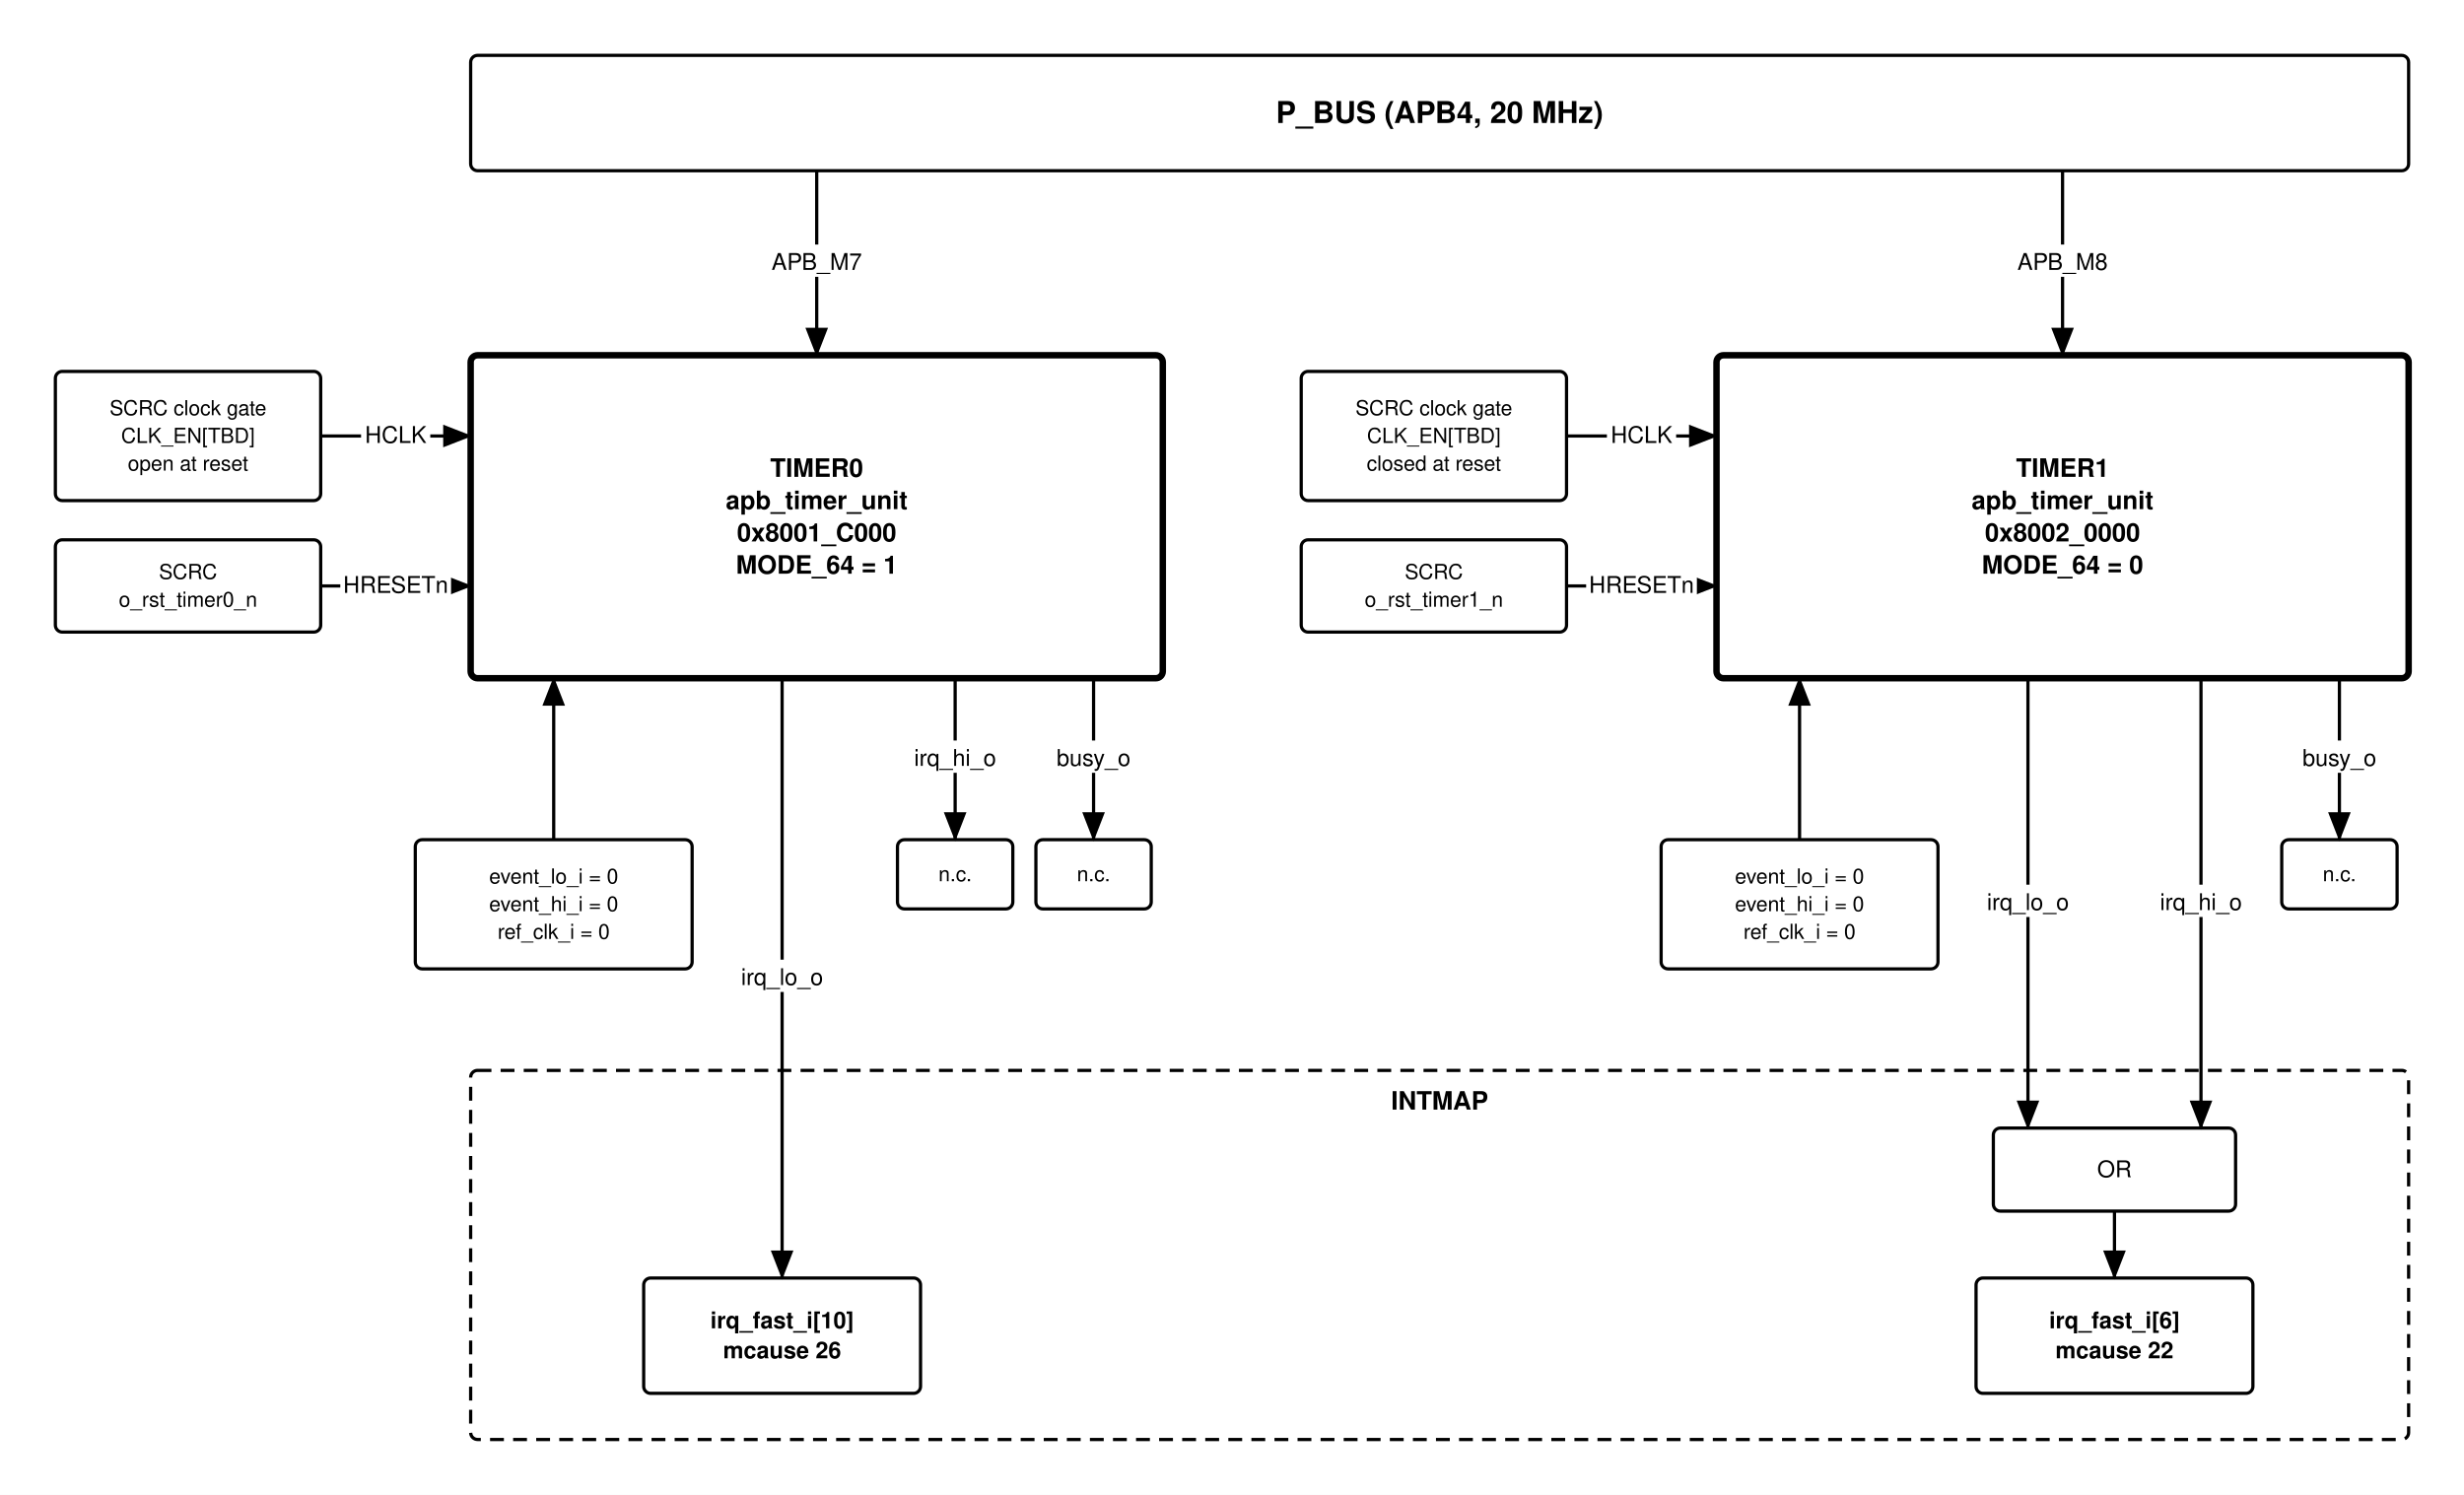
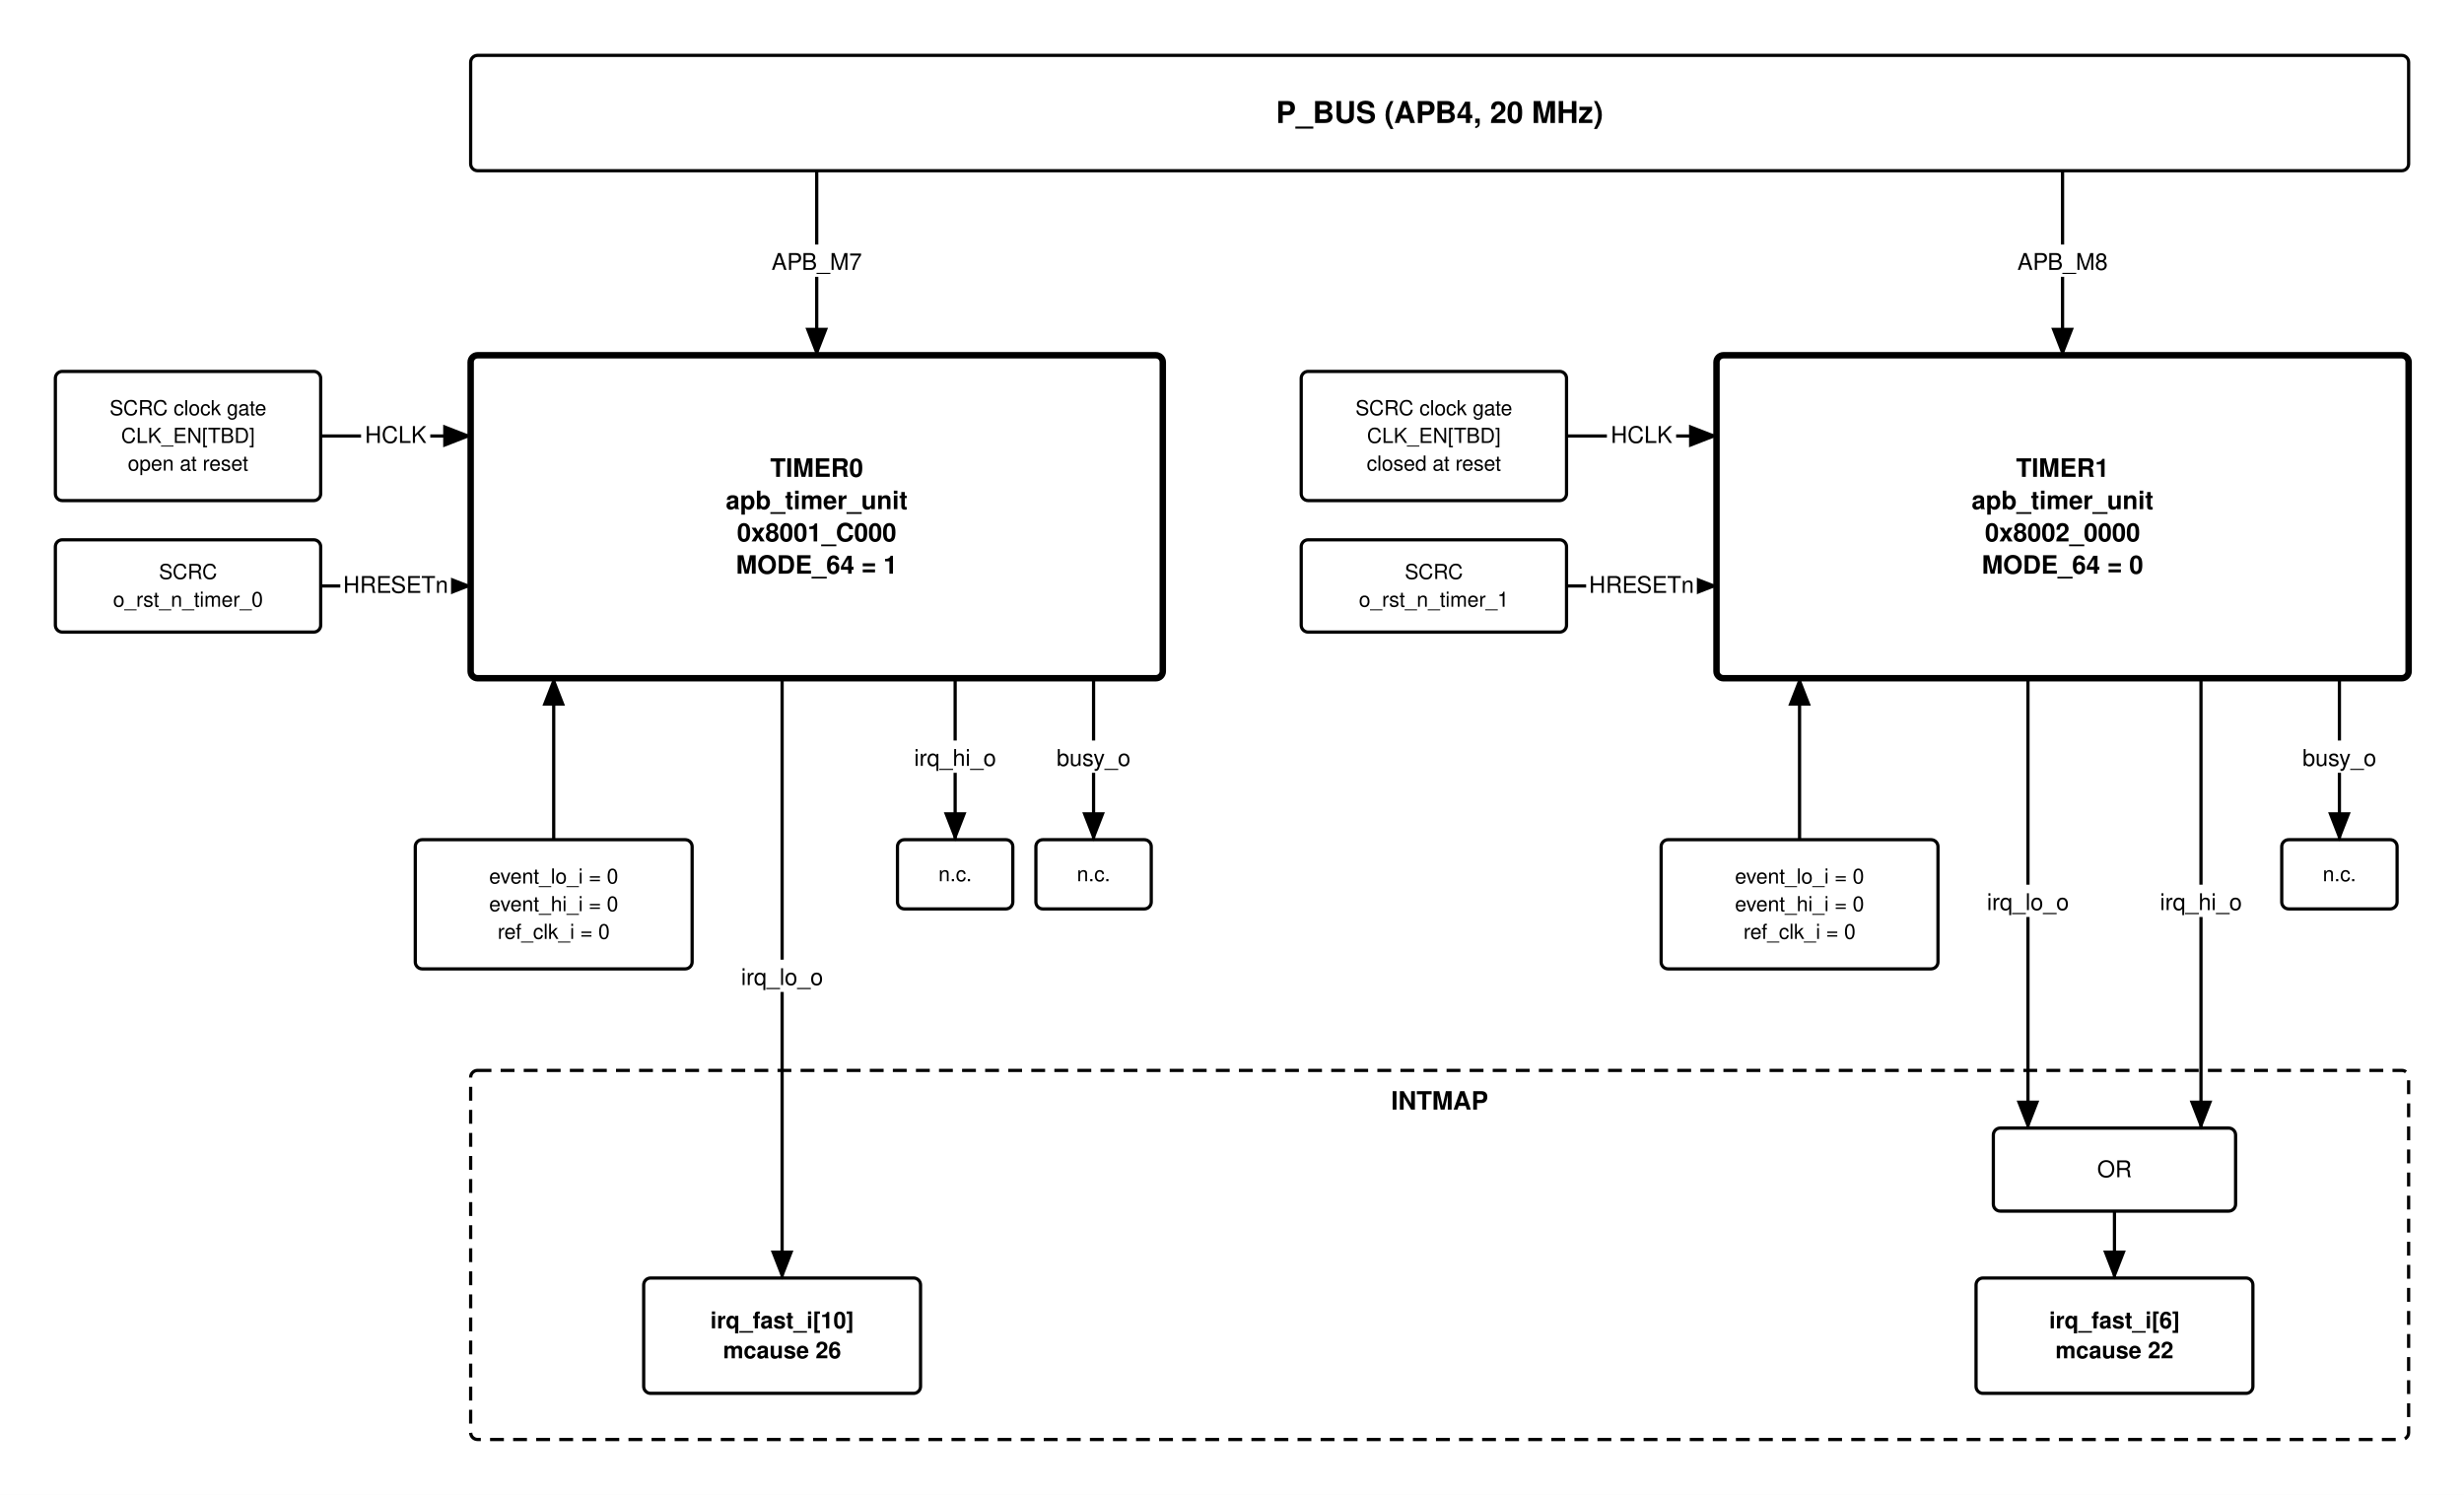
<svg xmlns="http://www.w3.org/2000/svg" width="1068" height="648" viewBox="-4 16 1068 648" font-family="Helvetica,Arial,sans-serif">
  <defs>
    <marker id="ah" markerWidth="9" markerHeight="7" refX="8.5" refY="3.5" orient="auto">
      <polygon points="0 0, 9 3.5, 0 7" fill="#000000" />
    </marker>
    <marker id="ahs" markerWidth="9" markerHeight="7" refX="0.5" refY="3.5" orient="auto">
      <polygon points="9 0, 0 3.5, 9 7" fill="#000000" />
    </marker>
  </defs>
  <rect x="-4" y="16" width="1068" height="648" fill="#ffffff" />
  <rect x="200" y="40" width="840" height="50" rx="3" fill="#ffffff" stroke="#000000" stroke-width="1.4" />
  <rect x="200" y="170" width="300" height="140" rx="3" fill="#ffffff" stroke="#000000" stroke-width="2.8" />
  <rect x="740" y="170" width="300" height="140" rx="3" fill="#ffffff" stroke="#000000" stroke-width="2.8" />
  <rect x="20" y="177" width="115" height="56" rx="3" fill="#ffffff" stroke="#000000" stroke-width="1.4" />
  <rect x="20" y="250" width="115" height="40" rx="3" fill="#ffffff" stroke="#000000" stroke-width="1.4" />
  <rect x="560" y="177" width="115" height="56" rx="3" fill="#ffffff" stroke="#000000" stroke-width="1.4" />
  <rect x="560" y="250" width="115" height="40" rx="3" fill="#ffffff" stroke="#000000" stroke-width="1.4" />
  <rect x="176" y="380" width="120" height="56" rx="3" fill="#ffffff" stroke="#000000" stroke-width="1.4" />
  <rect x="385" y="380" width="50" height="30" rx="3" fill="#ffffff" stroke="#000000" stroke-width="1.4" />
  <rect x="445" y="380" width="50" height="30" rx="3" fill="#ffffff" stroke="#000000" stroke-width="1.4" />
  <rect x="716" y="380" width="120" height="56" rx="3" fill="#ffffff" stroke="#000000" stroke-width="1.4" />
  <rect x="985" y="380" width="50" height="30" rx="3" fill="#ffffff" stroke="#000000" stroke-width="1.4" />
  <rect x="200" y="480" width="840" height="160" rx="3" fill="none" stroke="#000000" stroke-width="1.4" stroke-dasharray="6 4" />
  <rect x="860" y="505" width="105" height="36" rx="3" fill="#ffffff" stroke="#000000" stroke-width="1.4" />
  <rect x="275" y="570" width="120" height="50" rx="3" fill="#ffffff" stroke="#000000" stroke-width="1.4" />
  <rect x="852.5" y="570" width="120" height="50" rx="3" fill="#ffffff" stroke="#000000" stroke-width="1.4" />
  <polyline points="350.0,90.0 350.0,170.0" fill="none" stroke="#000000" stroke-width="1.4" marker-end="url(#ah)" />
  <rect x="329.0" y="122.0" width="42.0" height="14" fill="#ffffff" />
  <text x="350.0" y="133.0" font-size="10" fill="#000000" text-anchor="middle">APB_M7</text>
  <polyline points="890.0,90.0 890.0,170.0" fill="none" stroke="#000000" stroke-width="1.4" marker-end="url(#ah)" />
  <rect x="869.0" y="122.0" width="42.0" height="14" fill="#ffffff" />
  <text x="890.0" y="133.0" font-size="10" fill="#000000" text-anchor="middle">APB_M8</text>
  <polyline points="135.0,205.0 200.0,205.0" fill="none" stroke="#000000" stroke-width="1.4" marker-end="url(#ah)" />
  <rect x="152.5" y="197.0" width="30.0" height="14" fill="#ffffff" />
  <text x="167.5" y="208.0" font-size="10" fill="#000000" text-anchor="middle">HCLK</text>
  <polyline points="135.0,270.0 200.0,270.0" fill="none" stroke="#000000" stroke-width="1.4" marker-end="url(#ah)" />
  <rect x="143.5" y="262.0" width="48.0" height="14" fill="#ffffff" />
  <text x="167.5" y="273.0" font-size="10" fill="#000000" text-anchor="middle">HRESETn</text>
  <polyline points="675.0,205.0 740.0,205.0" fill="none" stroke="#000000" stroke-width="1.4" marker-end="url(#ah)" />
  <rect x="692.5" y="197.0" width="30.0" height="14" fill="#ffffff" />
  <text x="707.5" y="208.0" font-size="10" fill="#000000" text-anchor="middle">HCLK</text>
  <polyline points="675.0,270.0 740.0,270.0" fill="none" stroke="#000000" stroke-width="1.4" marker-end="url(#ah)" />
  <rect x="683.5" y="262.0" width="48.0" height="14" fill="#ffffff" />
  <text x="707.5" y="273.0" font-size="10" fill="#000000" text-anchor="middle">HRESETn</text>
  <polyline points="236.0,380.0 236.0,310.0" fill="none" stroke="#000000" stroke-width="1.4" marker-end="url(#ah)" />
  <polyline points="776.0,380.0 776.0,310.0" fill="none" stroke="#000000" stroke-width="1.4" marker-end="url(#ah)" />
  <polyline points="335.0,310.0 335.0,570.0" fill="none" stroke="#000000" stroke-width="1.4" marker-end="url(#ah)" />
  <rect x="308.0" y="432.0" width="54.0" height="14" fill="#ffffff" />
  <text x="335.0" y="443.0" font-size="10" fill="#000000" text-anchor="middle">irq_lo_o</text>
  <polyline points="410.0,310.0 410.0,380.0" fill="none" stroke="#000000" stroke-width="1.4" marker-end="url(#ah)" />
  <rect x="383.0" y="337.0" width="54.0" height="14" fill="#ffffff" />
  <text x="410.0" y="348.0" font-size="10" fill="#000000" text-anchor="middle">irq_hi_o</text>
  <polyline points="470.0,310.0 470.0,380.0" fill="none" stroke="#000000" stroke-width="1.4" marker-end="url(#ah)" />
  <rect x="449.0" y="337.0" width="42.0" height="14" fill="#ffffff" />
  <text x="470.0" y="348.0" font-size="10" fill="#000000" text-anchor="middle">busy_o</text>
  <polyline points="875.0,310.0 875.0,505.0" fill="none" stroke="#000000" stroke-width="1.4" marker-end="url(#ah)" />
  <rect x="848.0" y="399.5" width="54.0" height="14" fill="#ffffff" />
  <text x="875.0" y="410.5" font-size="10" fill="#000000" text-anchor="middle">irq_lo_o</text>
  <polyline points="950.0,310.0 950.0,505.0" fill="none" stroke="#000000" stroke-width="1.4" marker-end="url(#ah)" />
  <rect x="923.0" y="399.5" width="54.0" height="14" fill="#ffffff" />
  <text x="950.0" y="410.5" font-size="10" fill="#000000" text-anchor="middle">irq_hi_o</text>
  <polyline points="1010.0,310.0 1010.0,380.0" fill="none" stroke="#000000" stroke-width="1.4" marker-end="url(#ah)" />
  <rect x="989.0" y="337.0" width="42.0" height="14" fill="#ffffff" />
  <text x="1010.0" y="348.0" font-size="10" fill="#000000" text-anchor="middle">busy_o</text>
  <polyline points="912.5,541.0 912.5,570.0" fill="none" stroke="#000000" stroke-width="1.4" marker-end="url(#ah)" />
  <text x="620.0" y="69.3" font-size="13" text-anchor="middle" fill="#000000" font-weight="bold">P_BUS  (APB4, 20 MHz)</text>
  <text x="350.0" y="222.7" font-size="11" text-anchor="middle" fill="#000000" font-weight="bold">TIMER0</text>
  <text x="350.0" y="236.7" font-size="11" text-anchor="middle" fill="#000000" font-weight="bold">apb_timer_unit</text>
  <text x="350.0" y="250.7" font-size="11" text-anchor="middle" fill="#000000" font-weight="bold">0x8001_C000</text>
  <text x="350.0" y="264.7" font-size="11" text-anchor="middle" fill="#000000" font-weight="bold">MODE_64 = 1</text>
  <text x="890.0" y="222.7" font-size="11" text-anchor="middle" fill="#000000" font-weight="bold">TIMER1</text>
  <text x="890.0" y="236.7" font-size="11" text-anchor="middle" fill="#000000" font-weight="bold">apb_timer_unit</text>
  <text x="890.0" y="250.7" font-size="11" text-anchor="middle" fill="#000000" font-weight="bold">0x8002_0000</text>
  <text x="890.0" y="264.7" font-size="11" text-anchor="middle" fill="#000000" font-weight="bold">MODE_64 = 0</text>
  <text x="77.5" y="196.0" font-size="9" text-anchor="middle" fill="#000000">SCRC clock gate</text>
  <text x="77.5" y="208.0" font-size="9" text-anchor="middle" fill="#000000">CLK_EN[TBD]</text>
  <text x="77.5" y="220.0" font-size="9" text-anchor="middle" fill="#000000">open at reset</text>
  <text x="77.5" y="267.0" font-size="9" text-anchor="middle" fill="#000000">SCRC</text>
-   <text x="77.5" y="279.0" font-size="9" text-anchor="middle" fill="#000000">o_rst_timer0_n</text>
+   <text x="77.5" y="279.0" font-size="9" text-anchor="middle" fill="#000000">o_rst_n_timer_0</text>
  <text x="617.5" y="196.0" font-size="9" text-anchor="middle" fill="#000000">SCRC clock gate</text>
  <text x="617.5" y="208.0" font-size="9" text-anchor="middle" fill="#000000">CLK_EN[TBD]</text>
  <text x="617.5" y="220.0" font-size="9" text-anchor="middle" fill="#000000">closed at reset</text>
  <text x="617.5" y="267.0" font-size="9" text-anchor="middle" fill="#000000">SCRC</text>
-   <text x="617.5" y="279.0" font-size="9" text-anchor="middle" fill="#000000">o_rst_timer1_n</text>
+   <text x="617.5" y="279.0" font-size="9" text-anchor="middle" fill="#000000">o_rst_n_timer_1</text>
  <text x="236.0" y="399.0" font-size="9" text-anchor="middle" fill="#000000">event_lo_i = 0</text>
  <text x="236.0" y="411.0" font-size="9" text-anchor="middle" fill="#000000">event_hi_i = 0</text>
  <text x="236.0" y="423.0" font-size="9" text-anchor="middle" fill="#000000">ref_clk_i = 0</text>
  <text x="410.0" y="398.0" font-size="9" text-anchor="middle" fill="#000000">n.c.</text>
  <text x="470.0" y="398.0" font-size="9" text-anchor="middle" fill="#000000">n.c.</text>
  <text x="776.0" y="399.0" font-size="9" text-anchor="middle" fill="#000000">event_lo_i = 0</text>
  <text x="776.0" y="411.0" font-size="9" text-anchor="middle" fill="#000000">event_hi_i = 0</text>
  <text x="776.0" y="423.0" font-size="9" text-anchor="middle" fill="#000000">ref_clk_i = 0</text>
  <text x="1010.0" y="398.0" font-size="9" text-anchor="middle" fill="#000000">n.c.</text>
  <text x="620.0" y="497.0" font-size="11" text-anchor="middle" fill="#000000" font-weight="bold">INTMAP</text>
  <text x="912.5" y="526.3" font-size="10" text-anchor="middle" fill="#000000">OR</text>
  <text x="335.0" y="591.8" font-size="10" text-anchor="middle" fill="#000000" font-weight="bold">irq_fast_i[10]</text>
  <text x="335.0" y="604.8" font-size="10" text-anchor="middle" fill="#000000" font-weight="bold">mcause 26</text>
  <text x="912.5" y="591.8" font-size="10" text-anchor="middle" fill="#000000" font-weight="bold">irq_fast_i[6]</text>
  <text x="912.5" y="604.8" font-size="10" text-anchor="middle" fill="#000000" font-weight="bold">mcause 22</text>
</svg>
